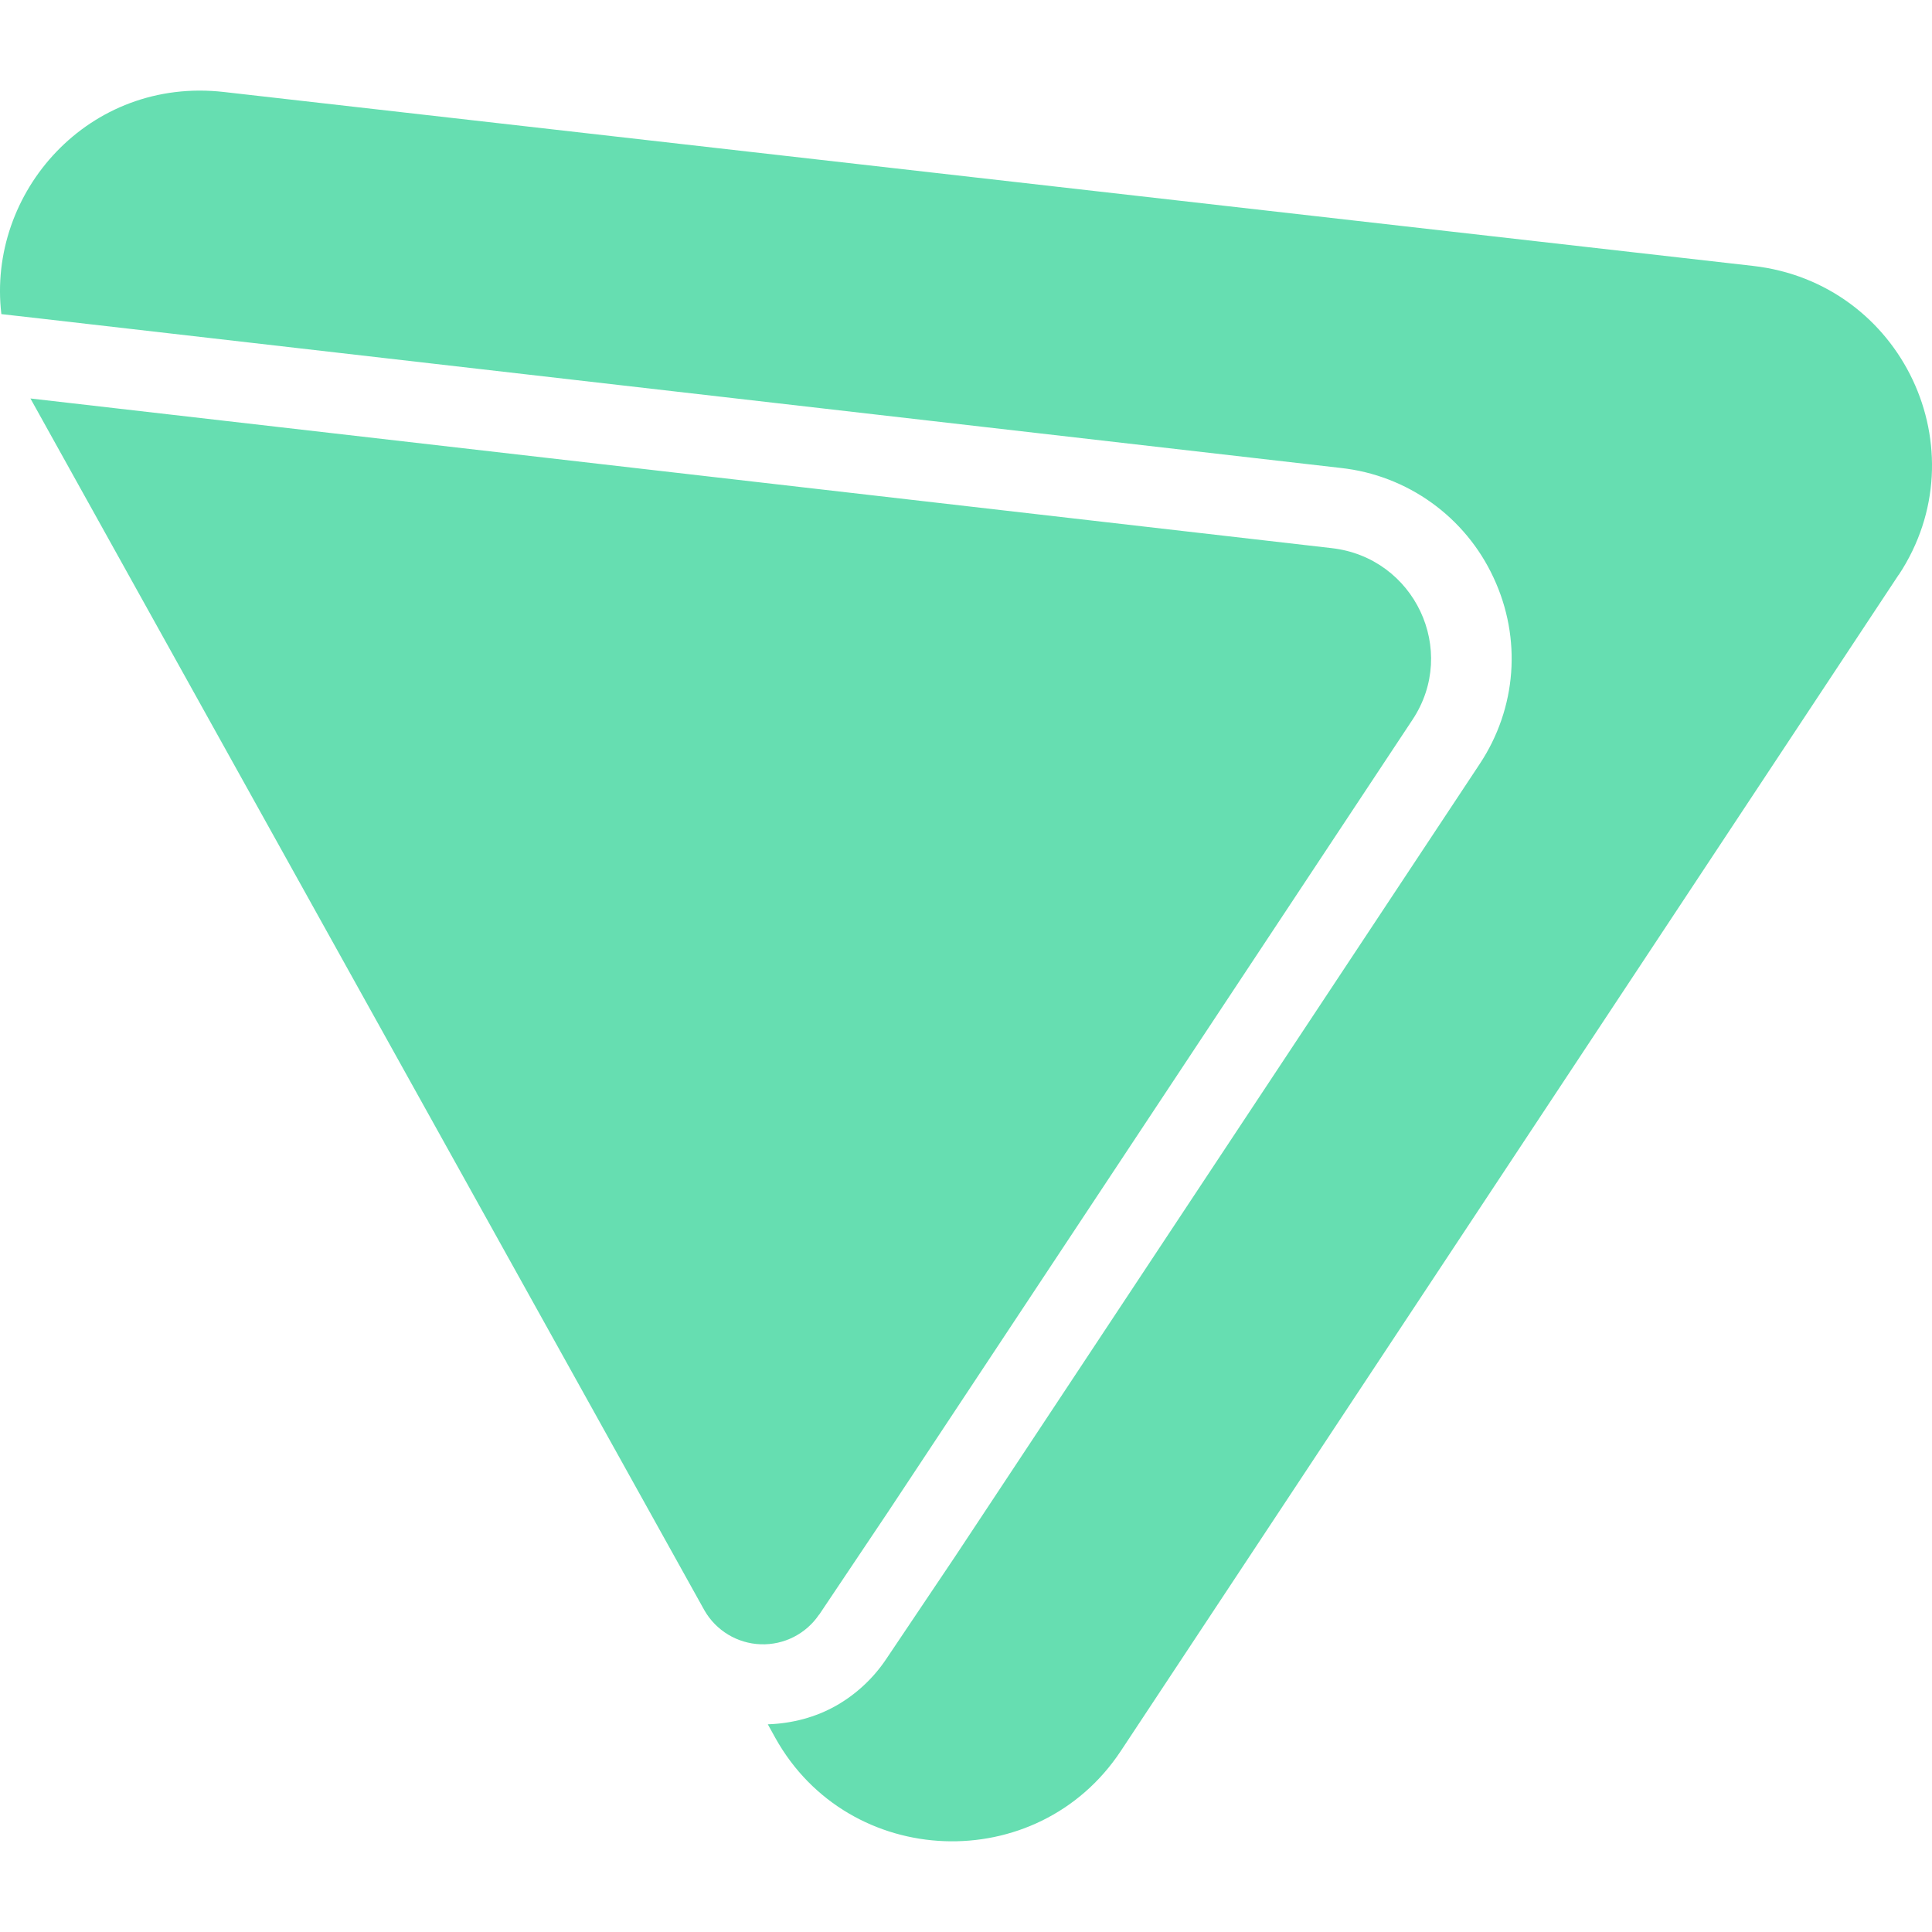
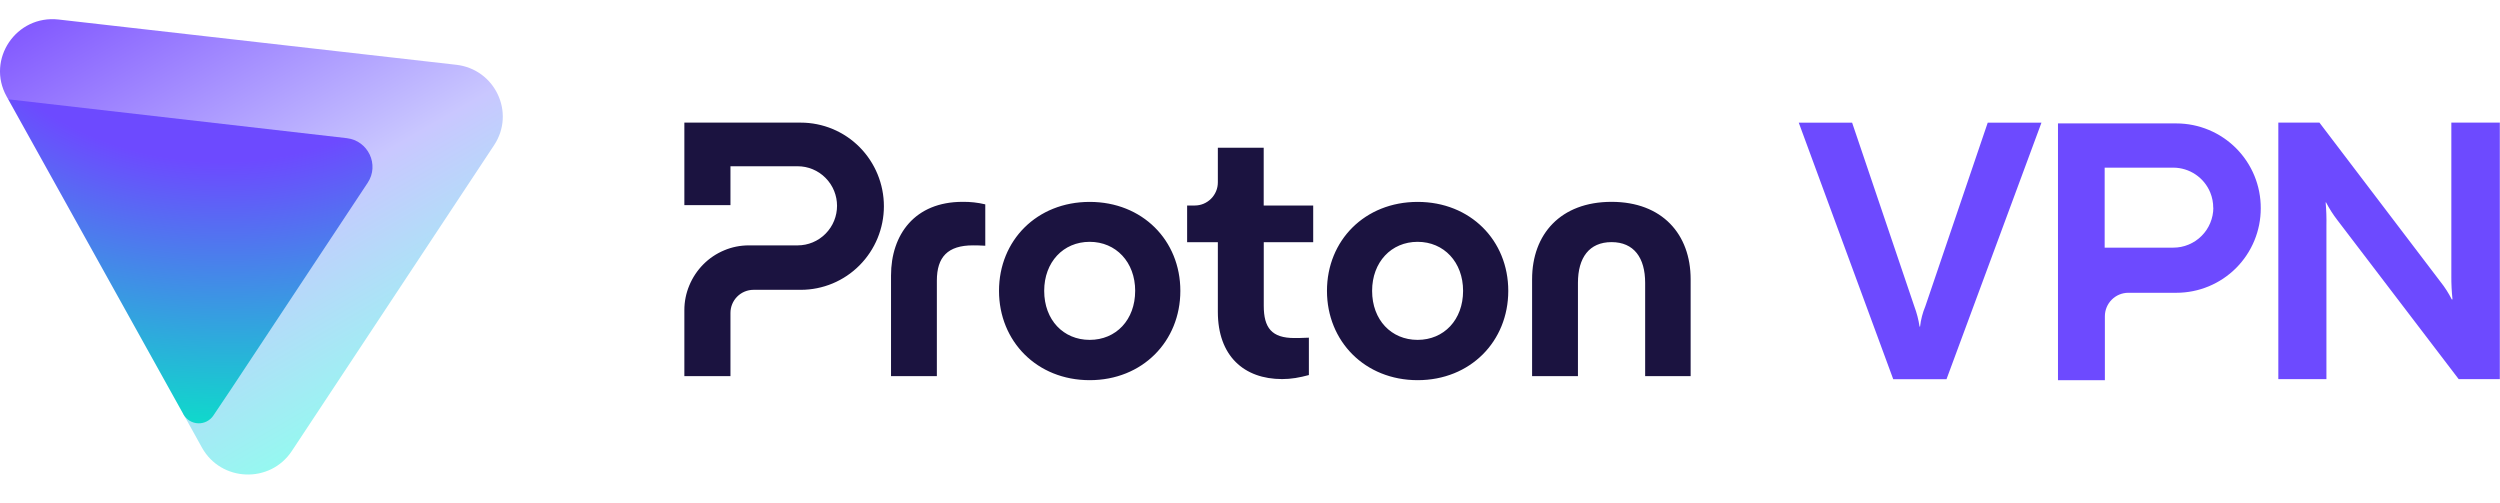
- <svg xmlns="http://www.w3.org/2000/svg" fill="#66DEB1" role="img" viewBox="0 0 24 24">
-   <path d="m10.176 20.058.858-1.28 6.513-9.838c.57-.86.026-2.014-1.005-2.131L.378 4.95l8.373 15.055a.84.84 0 0 0 1.424.052h.001zM23.586 7.14l-9.662 14.61c-1.036 1.567-3.38 1.478-4.293-.162l-.093-.168c.3-.01.594-.086.855-.235a1.85 1.85 0 0 0 .612-.57l.86-1.28 6.516-9.844c.46-.694.525-1.56.173-2.314a2.375 2.375 0 0 0-1.899-1.364L.493 3.956l-.476-.054C-.163 2.392 1.101.95 2.784 1.143l18.991 2.16c1.856.21 2.835 2.289 1.812 3.838z" />
+ <svg xmlns="http://www.w3.org/2000/svg" width="179" height="36" fill="none" viewBox="0 0 179 36">
+   <path fill="url(#vpn-trademark-b2c-light__a)" fill-rule="evenodd" d="M14.46 32.048c1.368 2.46 4.882 2.593 6.435.244L35.38 10.391c1.536-2.323.067-5.437-2.715-5.753L4.196 1.398C1.16 1.054-1.001 4.255.476 6.909l.115.207 12.703 8.704-.154 13.847 1.32 2.382Z" clip-rule="evenodd" />
+   <path fill="url(#vpn-trademark-b2c-light__b)" d="m15.276 29.754 1.286-1.917 9.764-14.749c.854-1.29.039-3.02-1.506-3.197L.588 7.11l12.553 22.567a1.258 1.258 0 0 0 2.135.078Z" />
+   <path fill="#1B1340" d="M49 22.204v4.728h3.301v-4.521a1.653 1.653 0 0 1 1.65-1.66h3.386c1.578 0 3.092-.63 4.207-1.755a6.001 6.001 0 0 0 1.743-4.23 6.016 6.016 0 0 0-1.742-4.234 5.939 5.939 0 0 0-4.211-1.752H49v5.908h3.301v-2.784h4.813c.748 0 1.463.299 1.991.83a2.838 2.838 0 0 1 0 4.005 2.807 2.807 0 0 1-1.991.83h-3.496c-.605 0-1.207.117-1.764.354a4.582 4.582 0 0 0-1.497 1.006 4.702 4.702 0 0 0-1.001 1.505 4.565 4.565 0 0 0-.356 1.77Zm14.797 4.728V19.73c0-2.94 1.705-5.278 5.12-5.278a6.565 6.565 0 0 1 1.629.18v2.962c-.389-.026-.723-.026-.88-.026-1.809 0-2.587.834-2.587 2.523v6.841h-3.282Zm7.732-6.107c0-3.614 2.714-6.369 6.492-6.369s6.492 2.755 6.492 6.369-2.714 6.395-6.492 6.395-6.492-2.785-6.492-6.395Zm9.75 0c0-2.054-1.373-3.51-3.258-3.51-1.889 0-3.257 1.452-3.257 3.51 0 2.08 1.372 3.51 3.257 3.51 1.889 0 3.257-1.434 3.257-3.51Zm13.732 0c0-3.614 2.715-6.369 6.493-6.369 3.774 0 6.488 2.755 6.488 6.369s-2.714 6.395-6.488 6.395c-3.779 0-6.493-2.785-6.493-6.395Zm9.746 0c0-2.054-1.372-3.51-3.257-3.51s-3.257 1.452-3.257 3.51c0 2.08 1.372 3.51 3.257 3.51s3.257-1.434 3.257-3.51Zm4.941 6.107v-6.94c0-3.224 2.043-5.54 5.689-5.54 3.62 0 5.663 2.313 5.663 5.54v6.94h-3.257V20.25c0-1.793-.803-2.914-2.406-2.914-1.603 0-2.406 1.118-2.406 2.914v6.682h-3.283Zm-15.67-9.592h-3.543v4.55c0 1.586.568 2.313 2.197 2.313.154 0 .543 0 1.034-.026v2.677c-.67.181-1.265.288-1.914.288-2.74 0-4.604-1.663-4.604-4.809V17.34h-2.2v-2.626h.55c.216 0 .433-.044.63-.126a1.668 1.668 0 0 0 .895-.9c.085-.202.125-.416.125-.634V10.58h3.283v4.134h3.544v2.626h.003Z" />
+   <path fill="#6D4AFF" d="M155.829 8.837h-8.478V27.22h3.358v-4.576a1.683 1.683 0 0 1 1.68-1.681h3.44a6.041 6.041 0 0 0 6.041-6.049 6.048 6.048 0 0 0-6.041-6.077Zm2.646 6.029c0 .377-.075.75-.221 1.098a2.837 2.837 0 0 1-.623.93 2.838 2.838 0 0 1-.929.62 2.83 2.83 0 0 1-1.097.217h-4.911v-5.727h4.911a2.868 2.868 0 0 1 2.649 1.779c.142.35.217.724.213 1.102l.008-.02Zm-22.919 12.286-6.765-18.368h3.821l4.451 13.146c.176.47.303.956.377 1.453h.037c.056-.5.183-.99.377-1.453l4.467-13.146h3.847l-6.799 18.368h-3.813Zm27.572 0V8.78h2.944l8.665 11.394c.313.392.582.814.809 1.263h.053a14.71 14.71 0 0 1-.083-1.667V8.78h3.471v18.368h-2.944l-8.691-11.393a8.39 8.39 0 0 1-.806-1.263h-.03c.049.553.067 1.11.056 1.666v10.99h-3.444v.004Z" />
+   <defs>
+     <radialGradient id="vpn-trademark-b2c-light__b" cx="0" cy="0" r="1" gradientTransform="matrix(-2.40732 36.67658 -47.29843 -3.1045 15.31 -3.221)" gradientUnits="userSpaceOnUse">
+       <stop offset=".403" stop-color="#6D4AFF" />
+       <stop offset=".994" stop-color="#00F0C3" />
+     </radialGradient>
+     <linearGradient id="vpn-trademark-b2c-light__a" x1="32.554" x2="9.39" y1="32.047" y2="-7.9" gradientUnits="userSpaceOnUse">
+       <stop offset=".066" stop-color="#8EFFEE" />
+       <stop offset=".45" stop-color="#C9C7FF" />
+       <stop offset="1" stop-color="#7341FF" />
+     </linearGradient>
+   </defs>
</svg>
